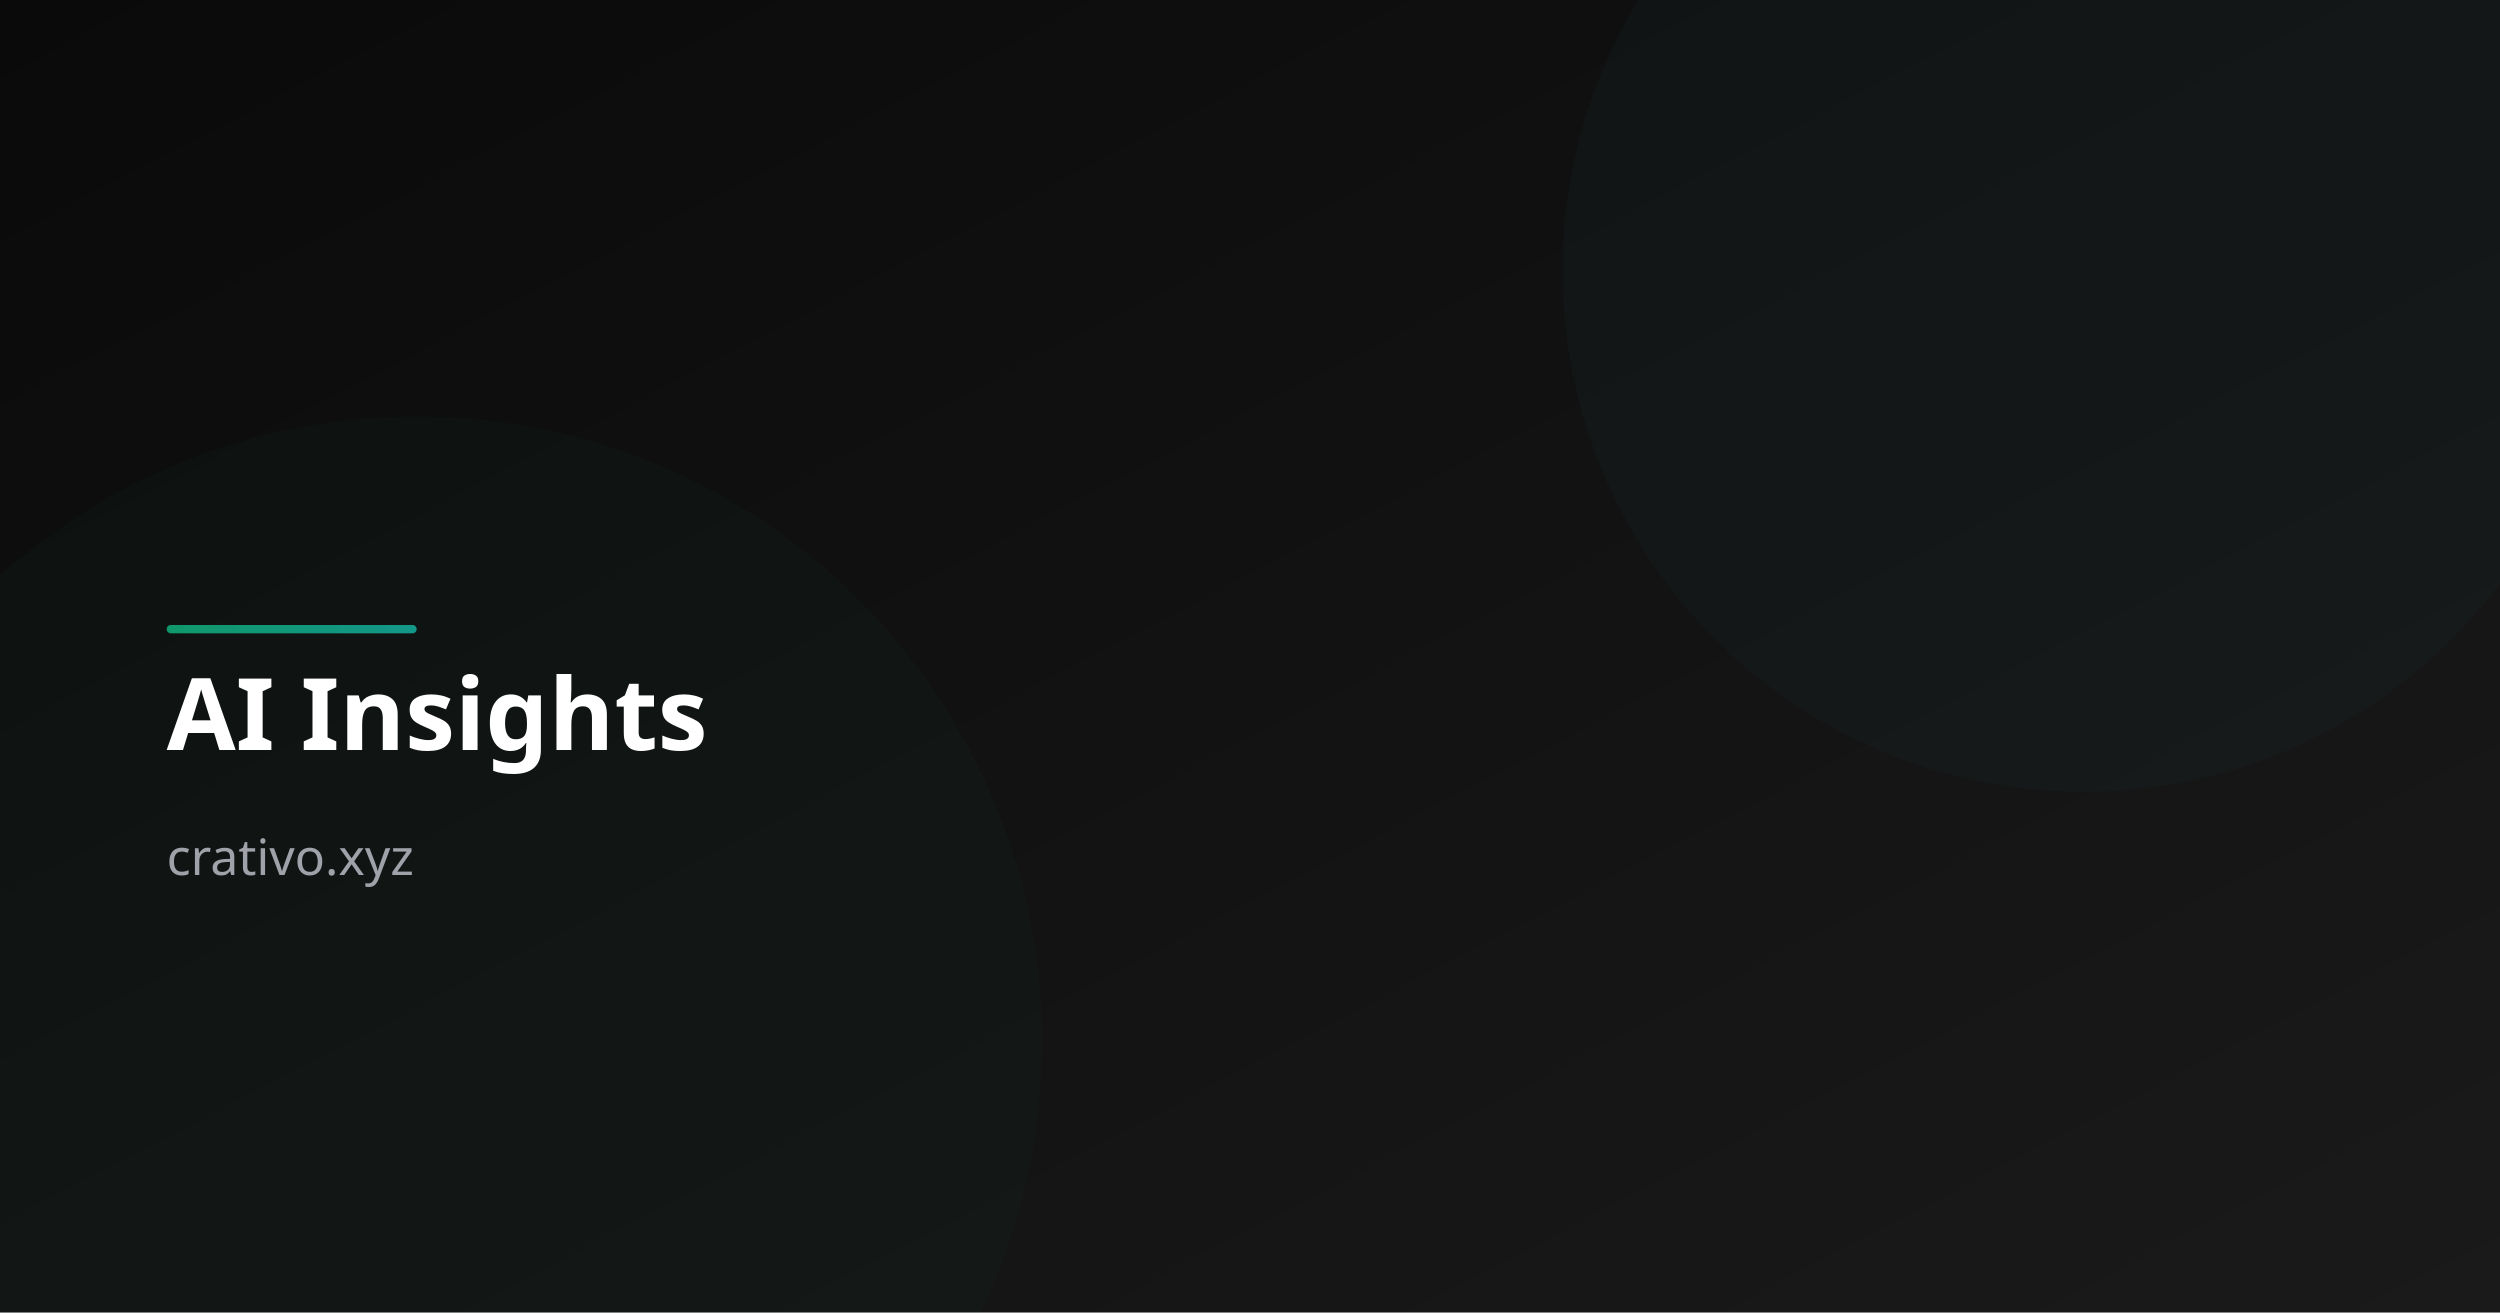
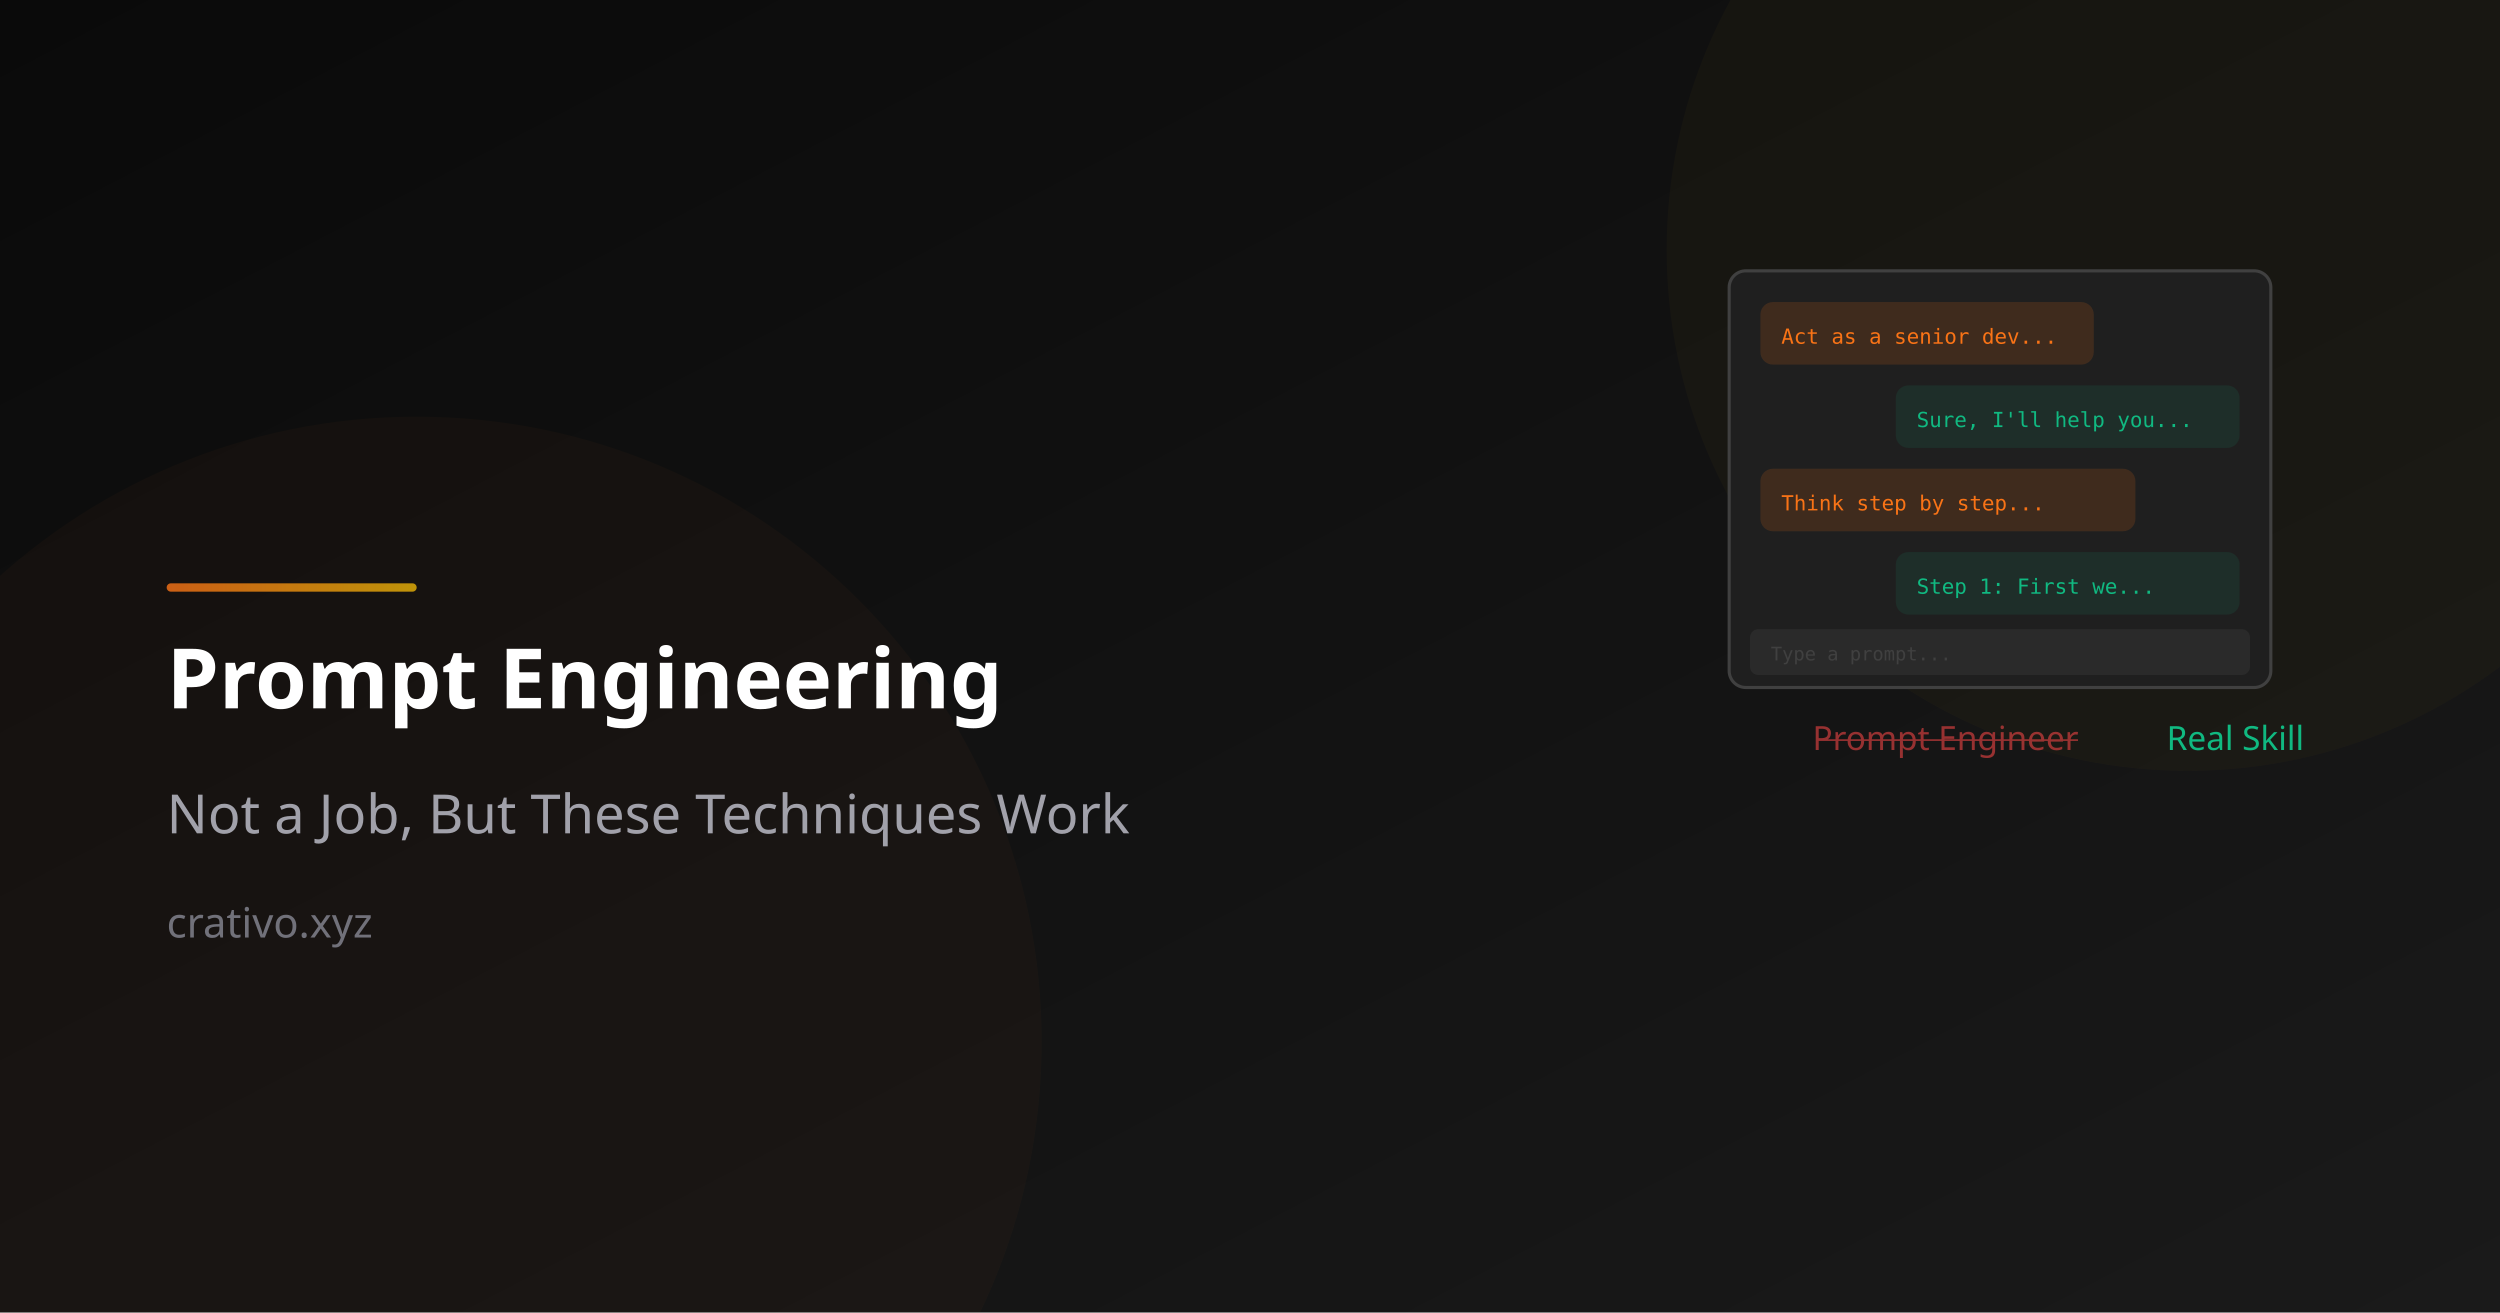
<svg xmlns="http://www.w3.org/2000/svg" viewBox="0 0 1200 630">
  <defs>
    <linearGradient id="bg" x1="0%" y1="0%" x2="100%" y2="100%">
      <stop offset="0%" style="stop-color:#0a0a0a" />
      <stop offset="100%" style="stop-color:#1a1a1a" />
    </linearGradient>
    <linearGradient id="accent" x1="0%" y1="0%" x2="100%" y2="0%">
-       <stop offset="0%" style="stop-color:#10b981" />
-       <stop offset="100%" style="stop-color:#14b8a6" />
+       <stop offset="0%" style="stop-color:#f97316" />
+       <stop offset="100%" style="stop-color:#eab308" />
    </linearGradient>
  </defs>
  <rect width="1200" height="630" fill="url(#bg)" />
-   <circle cx="200" cy="500" r="300" fill="#10b981" opacity="0.03" />
-   <circle cx="1000" cy="130" r="250" fill="#14b8a6" opacity="0.03" />
-   <rect x="80" y="300" width="120" height="4" rx="2" fill="url(#accent)" opacity="0.8" />
-   <text x="80" y="360" font-family="system-ui, sans-serif" font-size="48" font-weight="700" fill="#ffffff">AI Insights</text>
-   <text x="80" y="420" font-family="system-ui, sans-serif" font-size="24" fill="#a1a1aa">crativo.xyz</text>
+   <circle cx="200" cy="500" r="300" fill="#f97316" opacity="0.03" />
+   <circle cx="1050" cy="120" r="250" fill="#eab308" opacity="0.03" />
+   <g transform="translate(830, 130)">
+     <rect x="0" y="0" width="260" height="200" rx="8" fill="#1f1f1f" stroke="#404040" stroke-width="1.5" />
+     <rect x="15" y="15" width="160" height="30" rx="6" fill="#f97316" opacity="0.15" />
+     <text x="25" y="35" font-family="monospace" font-size="10" fill="#f97316">Act as a senior dev...</text>
+     <rect x="80" y="55" width="165" height="30" rx="6" fill="#10b981" opacity="0.1" />
+     <text x="90" y="75" font-family="monospace" font-size="10" fill="#10b981">Sure, I'll help you...</text>
+     <rect x="15" y="95" width="180" height="30" rx="6" fill="#f97316" opacity="0.15" />
+     <text x="25" y="115" font-family="monospace" font-size="10" fill="#f97316">Think step by step...</text>
+     <rect x="80" y="135" width="165" height="30" rx="6" fill="#10b981" opacity="0.1" />
+     <text x="90" y="155" font-family="monospace" font-size="10" fill="#10b981">Step 1: First we...</text>
+     <rect x="10" y="172" width="240" height="22" rx="4" fill="#2a2a2a" />
+     <text x="20" y="187" font-family="monospace" font-size="9" fill="#404040">Type a prompt...</text>
+   </g>
+   <g transform="translate(870, 360)">
+     <text x="0" y="0" font-family="system-ui, sans-serif" font-size="16" fill="#ef4444" opacity="0.6" text-decoration="line-through">Prompt Engineer</text>
+     <text x="170" y="0" font-family="system-ui, sans-serif" font-size="16" fill="#10b981">Real Skill</text>
+   </g>
+   <rect x="80" y="280" width="120" height="4" rx="2" fill="url(#accent)" opacity="0.8" />
+   <text x="80" y="340" font-family="system-ui, sans-serif" font-size="40" font-weight="700" fill="#ffffff">Prompt Engineering</text>
+   <text x="80" y="400" font-family="system-ui, sans-serif" font-size="26" fill="#a1a1aa">Not a Job, But These Techniques Work</text>
+   <text x="80" y="450" font-family="system-ui, sans-serif" font-size="20" fill="#71717a">crativo.xyz</text>
</svg>
